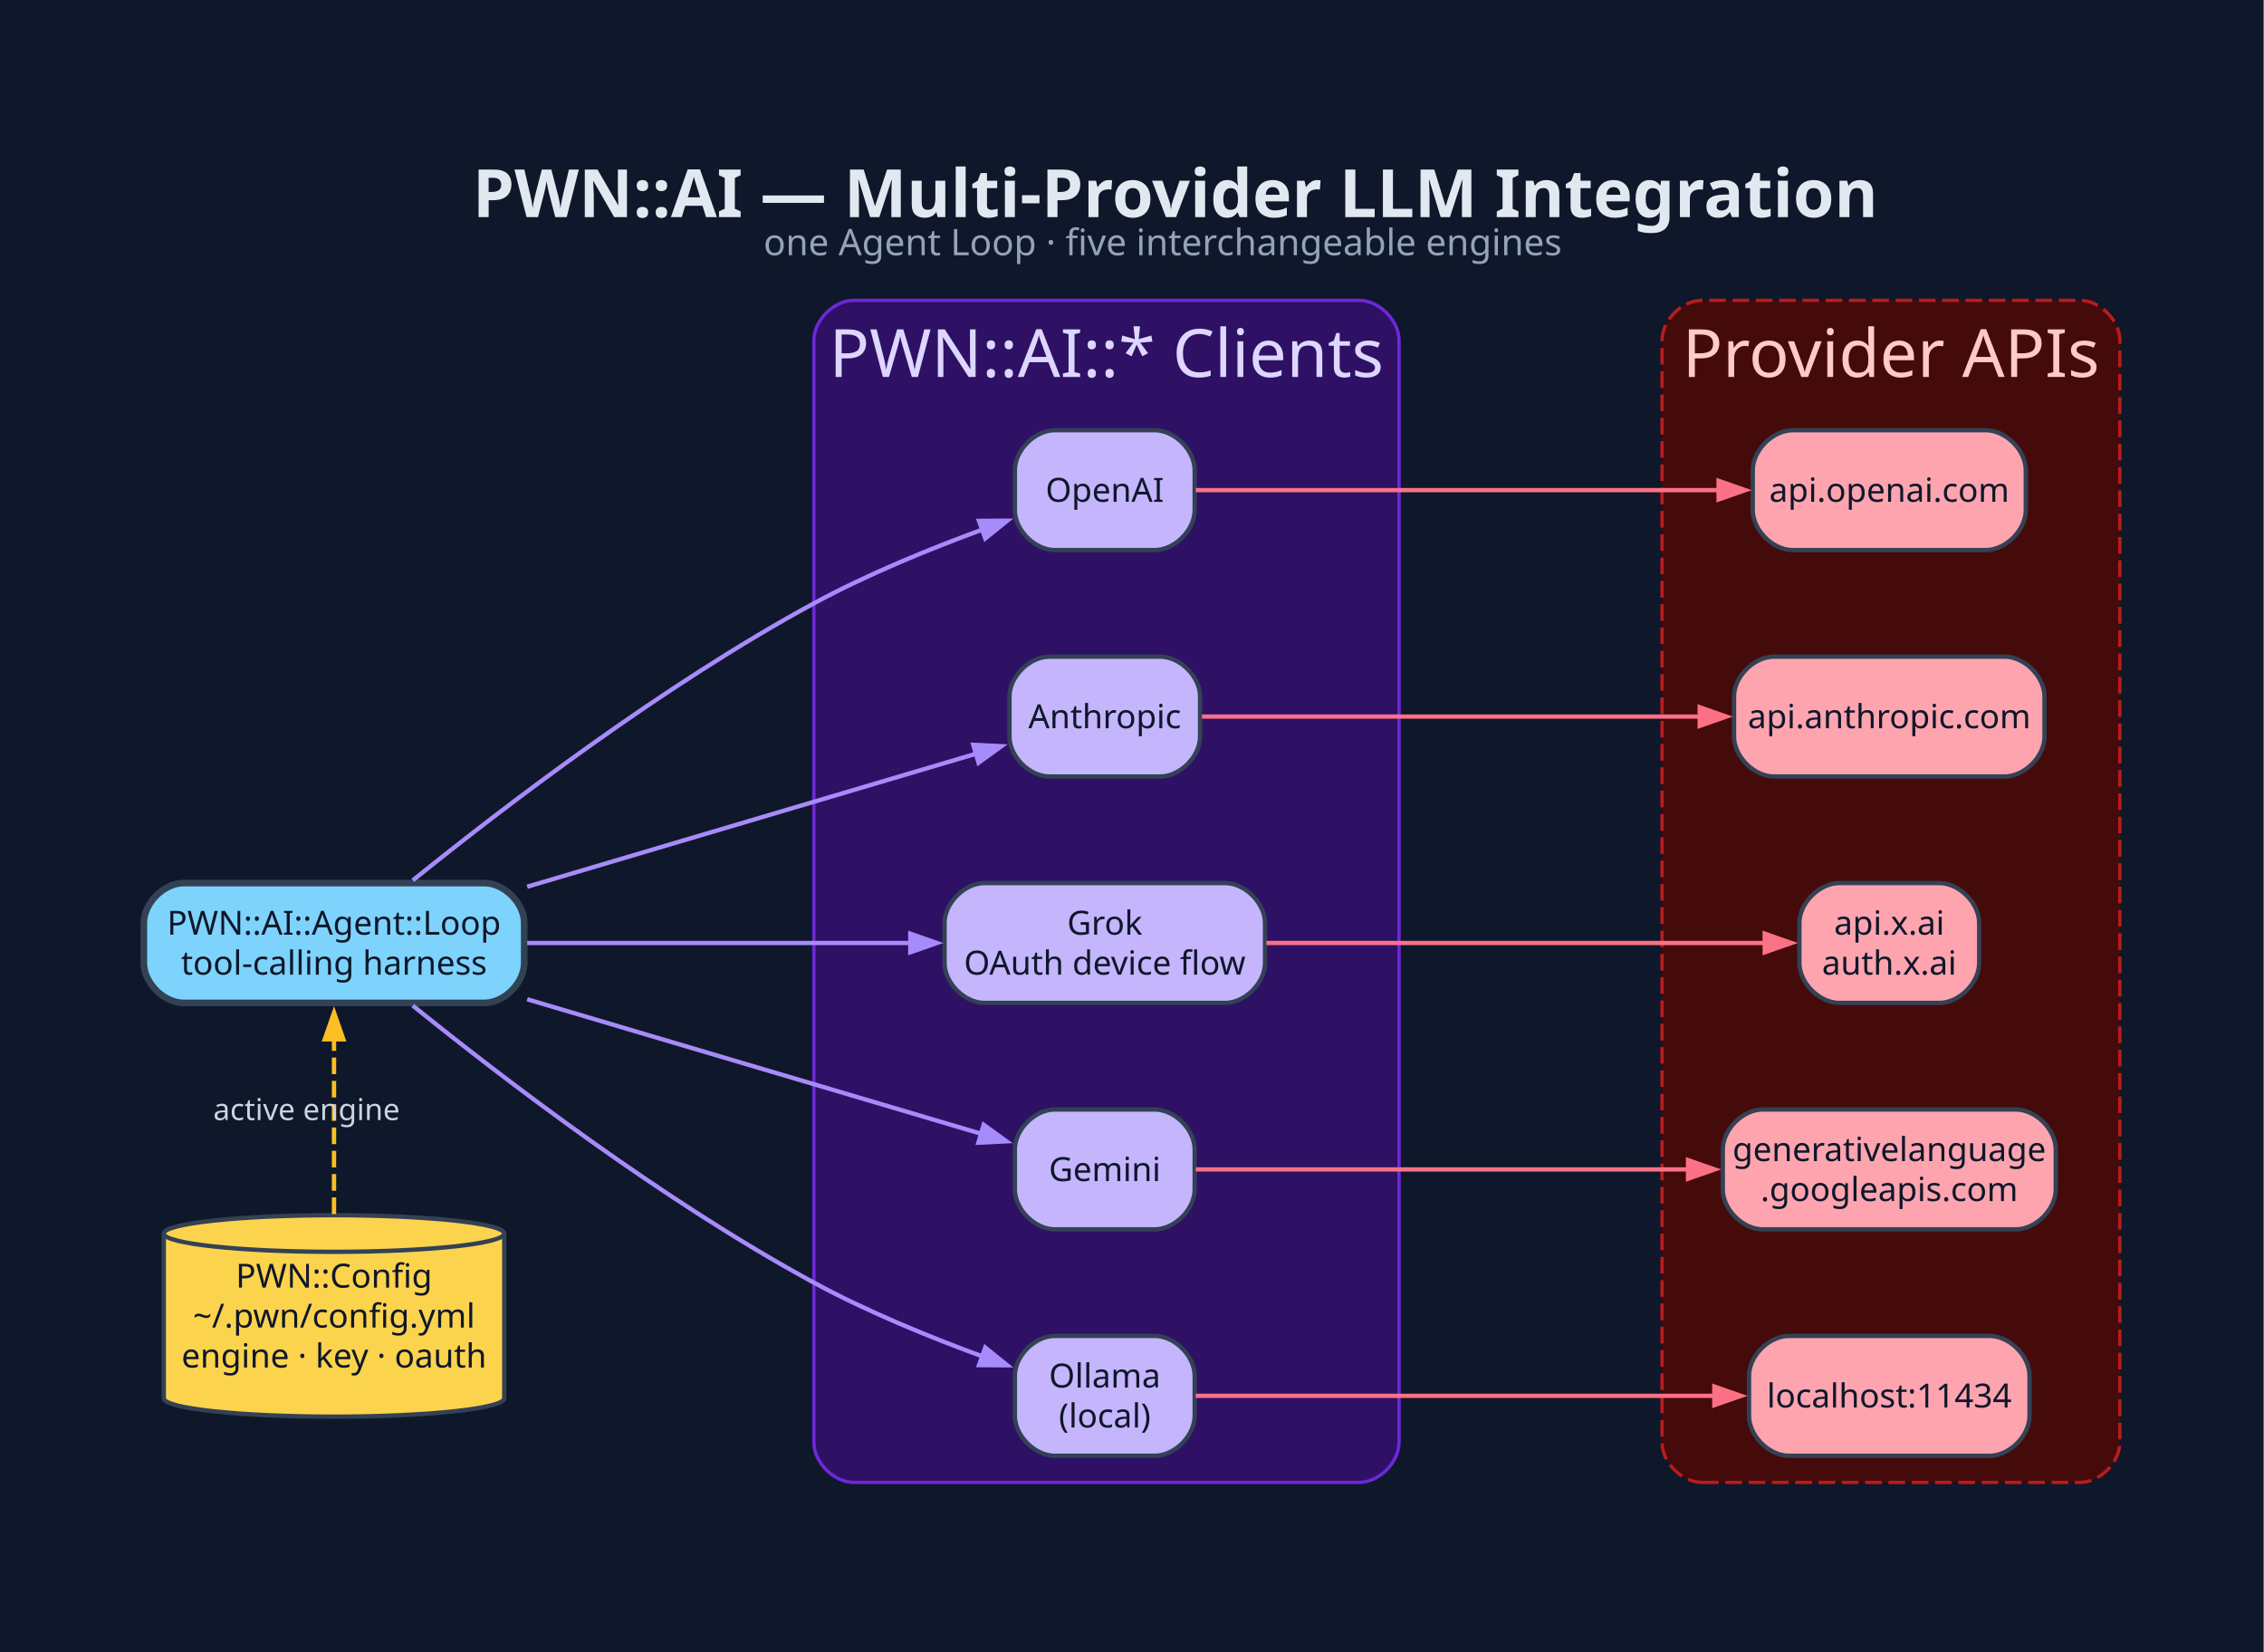
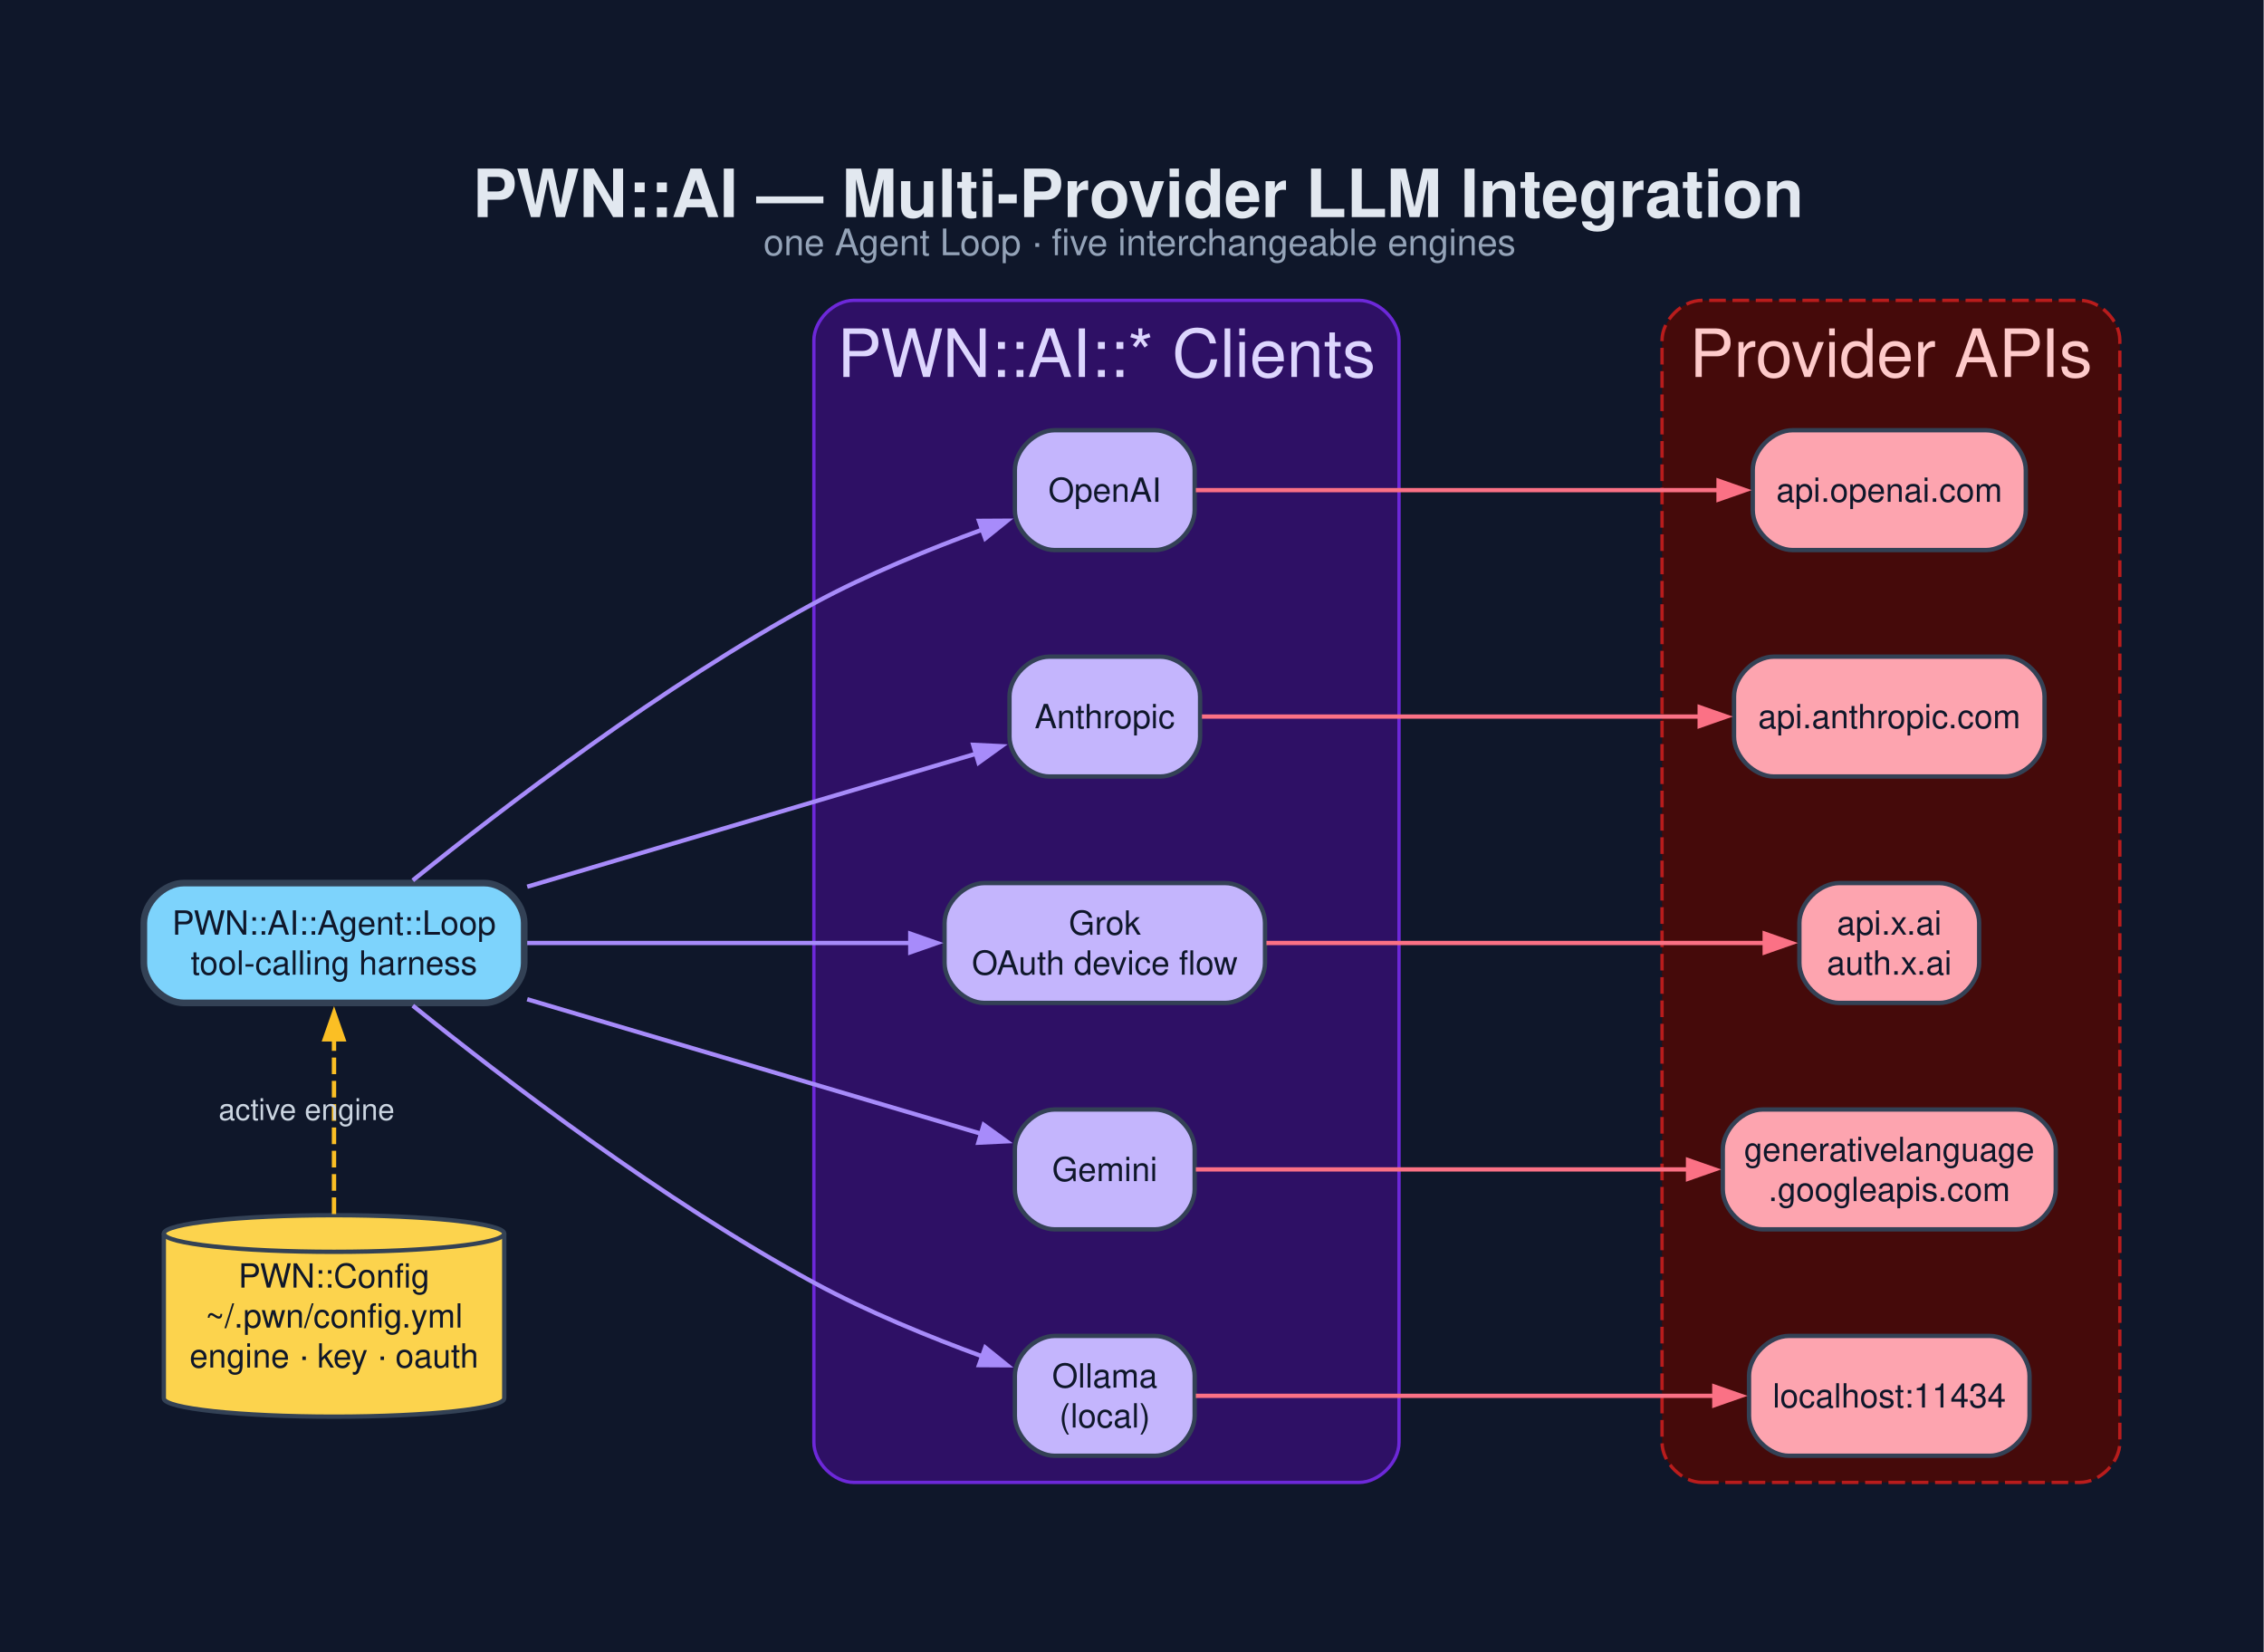
<svg xmlns="http://www.w3.org/2000/svg" width="680pt" height="496pt" viewBox="0.00 0.00 680.00 496.00">
  <g id="graph0" class="graph" transform="scale(1 1) rotate(0) translate(43.2 453.2)">
    <polygon fill="#0f172a" stroke="none" points="-43.2,43.2 -43.2,-453.2 636.7,-453.2 636.7,43.2 -43.2,43.2" />
-     <text xml:space="preserve" text-anchor="start" x="98.75" y="-388" font-family="sans-Serif" font-weight="bold" font-size="20.00" fill="#e2e8f0">PWN::AI — Multi-Provider LLM Integration</text>
-     <text xml:space="preserve" text-anchor="start" x="186.12" y="-376.55" font-family="sans-Serif" font-size="11.00" fill="#94a3b8">one Agent Loop · five interchangeable engines</text>
+     <text xml:space="preserve" text-anchor="start" x="98.75" y="-388" font-family="Helvetica,sans-Serif" font-weight="bold" font-size="20.00" fill="#e2e8f0">PWN::AI — Multi-Provider LLM Integration</text>
+     <text xml:space="preserve" text-anchor="start" x="186.12" y="-376.55" font-family="Helvetica,sans-Serif" font-size="11.00" fill="#94a3b8">one Agent Loop · five interchangeable engines</text>
    <g id="clust1" class="cluster">
      <path fill="#2e1065" stroke="#6d28d9" d="M213.25,-8C213.25,-8 365,-8 365,-8 371,-8 377,-14 377,-20 377,-20 377,-351 377,-351 377,-357 371,-363 365,-363 365,-363 213.25,-363 213.25,-363 207.25,-363 201.25,-357 201.25,-351 201.25,-351 201.25,-20 201.25,-20 201.25,-14 207.25,-8 213.25,-8" />
-       <text xml:space="preserve" text-anchor="middle" x="289.12" y="-340" font-family="sans-Serif" font-size="20.00" fill="#ddd6fe">PWN::AI::* Clients</text>
+       <text xml:space="preserve" text-anchor="middle" x="289.12" y="-340" font-family="Helvetica,sans-Serif" font-size="20.00" fill="#ddd6fe">PWN::AI::* Clients</text>
    </g>
    <g id="clust3" class="cluster">
      <path fill="#450a0a" stroke="#b91c1c" stroke-dasharray="5,2" d="M468,-8C468,-8 581.5,-8 581.5,-8 587.5,-8 593.5,-14 593.5,-20 593.5,-20 593.5,-351 593.5,-351 593.5,-357 587.5,-363 581.5,-363 581.5,-363 468,-363 468,-363 462,-363 456,-357 456,-351 456,-351 456,-20 456,-20 456,-14 462,-8 468,-8" />
-       <text xml:space="preserve" text-anchor="middle" x="524.75" y="-340" font-family="sans-Serif" font-size="20.00" fill="#fecaca">Provider APIs</text>
+       <text xml:space="preserve" text-anchor="middle" x="524.75" y="-340" font-family="Helvetica,sans-Serif" font-size="20.00" fill="#fecaca">Provider APIs</text>
    </g>
    <g id="node1" class="node">
      <path fill="#7dd3fc" stroke="#334155" stroke-width="2" d="M102.25,-188C102.25,-188 12,-188 12,-188 6,-188 0,-182 0,-176 0,-176 0,-164 0,-164 0,-158 6,-152 12,-152 12,-152 102.25,-152 102.25,-152 108.25,-152 114.25,-158 114.25,-164 114.25,-164 114.25,-176 114.25,-176 114.25,-182 108.25,-188 102.25,-188" />
-       <text xml:space="preserve" text-anchor="middle" x="57.12" y="-172.5" font-family="sans-Serif" font-size="10.00" fill="#0f172a">PWN::AI::Agent::Loop</text>
-       <text xml:space="preserve" text-anchor="middle" x="57.12" y="-160.5" font-family="sans-Serif" font-size="10.00" fill="#0f172a">tool-calling harness</text>
+       <text xml:space="preserve" text-anchor="middle" x="57.12" y="-172.5" font-family="Helvetica,sans-Serif" font-size="10.00" fill="#0f172a">PWN::AI::Agent::Loop</text>
+       <text xml:space="preserve" text-anchor="middle" x="57.12" y="-160.5" font-family="Helvetica,sans-Serif" font-size="10.00" fill="#0f172a">tool-calling harness</text>
    </g>
    <g id="node2" class="node">
      <path fill="#c4b5fd" stroke="#334155" stroke-width="1.3" d="M303.62,-324C303.62,-324 273.62,-324 273.62,-324 267.62,-324 261.62,-318 261.62,-312 261.62,-312 261.62,-300 261.62,-300 261.62,-294 267.62,-288 273.62,-288 273.62,-288 303.62,-288 303.62,-288 309.62,-288 315.62,-294 315.62,-300 315.62,-300 315.62,-312 315.62,-312 315.62,-318 309.62,-324 303.62,-324" />
-       <text xml:space="preserve" text-anchor="middle" x="288.62" y="-302.5" font-family="sans-Serif" font-size="10.00" fill="#0f172a">OpenAI</text>
+       <text xml:space="preserve" text-anchor="middle" x="288.62" y="-302.5" font-family="Helvetica,sans-Serif" font-size="10.00" fill="#0f172a">OpenAI</text>
    </g>
    <g id="edge1" class="edge">
      <path fill="none" stroke="#a78bfa" stroke-width="1.3" d="M80.78,-188.81C108.07,-210.83 155.92,-247.41 201.25,-272 217.35,-280.74 236.19,-288.42 252.15,-294.26" />
      <polygon fill="#a78bfa" stroke="#a78bfa" stroke-width="1.3" points="250.85,-296.77 259.33,-296.82 252.73,-291.49 250.85,-296.77" />
    </g>
    <g id="node3" class="node">
      <path fill="#c4b5fd" stroke="#334155" stroke-width="1.3" d="M305.25,-256C305.25,-256 272,-256 272,-256 266,-256 260,-250 260,-244 260,-244 260,-232 260,-232 260,-226 266,-220 272,-220 272,-220 305.25,-220 305.25,-220 311.25,-220 317.25,-226 317.25,-232 317.25,-232 317.25,-244 317.25,-244 317.25,-250 311.25,-256 305.25,-256" />
-       <text xml:space="preserve" text-anchor="middle" x="288.62" y="-234.5" font-family="sans-Serif" font-size="10.00" fill="#0f172a">Anthropic</text>
+       <text xml:space="preserve" text-anchor="middle" x="288.62" y="-234.5" font-family="Helvetica,sans-Serif" font-size="10.00" fill="#0f172a">Anthropic</text>
    </g>
    <g id="edge2" class="edge">
      <path fill="none" stroke="#a78bfa" stroke-width="1.3" d="M115.15,-186.9C157.31,-199.39 213.54,-216.05 250.15,-226.9" />
      <polygon fill="#a78bfa" stroke="#a78bfa" stroke-width="1.3" points="249.12,-229.51 257.59,-229.1 250.71,-224.14 249.12,-229.51" />
    </g>
    <g id="node4" class="node">
      <path fill="#c4b5fd" stroke="#334155" stroke-width="1.3" d="M324.75,-188C324.75,-188 252.5,-188 252.5,-188 246.5,-188 240.5,-182 240.5,-176 240.5,-176 240.5,-164 240.5,-164 240.5,-158 246.5,-152 252.5,-152 252.5,-152 324.75,-152 324.75,-152 330.75,-152 336.75,-158 336.75,-164 336.75,-164 336.75,-176 336.75,-176 336.75,-182 330.75,-188 324.75,-188" />
-       <text xml:space="preserve" text-anchor="middle" x="288.62" y="-172.5" font-family="sans-Serif" font-size="10.00" fill="#0f172a">Grok</text>
-       <text xml:space="preserve" text-anchor="middle" x="288.62" y="-160.5" font-family="sans-Serif" font-size="10.00" fill="#0f172a">OAuth device flow</text>
+       <text xml:space="preserve" text-anchor="middle" x="288.62" y="-172.5" font-family="Helvetica,sans-Serif" font-size="10.00" fill="#0f172a">Grok</text>
+       <text xml:space="preserve" text-anchor="middle" x="288.62" y="-160.5" font-family="Helvetica,sans-Serif" font-size="10.00" fill="#0f172a">OAuth device flow</text>
    </g>
    <g id="edge3" class="edge">
      <path fill="none" stroke="#a78bfa" stroke-width="1.3" d="M115.15,-170C150.34,-170 195.32,-170 230.53,-170" />
      <polygon fill="#a78bfa" stroke="#a78bfa" stroke-width="1.3" points="230.21,-172.8 238.21,-170 230.21,-167.2 230.21,-172.8" />
    </g>
    <g id="node5" class="node">
      <path fill="#c4b5fd" stroke="#334155" stroke-width="1.3" d="M303.62,-120C303.62,-120 273.62,-120 273.62,-120 267.62,-120 261.62,-114 261.62,-108 261.62,-108 261.62,-96 261.62,-96 261.62,-90 267.62,-84 273.62,-84 273.62,-84 303.62,-84 303.62,-84 309.62,-84 315.62,-90 315.62,-96 315.62,-96 315.62,-108 315.62,-108 315.62,-114 309.62,-120 303.62,-120" />
-       <text xml:space="preserve" text-anchor="middle" x="288.62" y="-98.5" font-family="sans-Serif" font-size="10.00" fill="#0f172a">Gemini</text>
+       <text xml:space="preserve" text-anchor="middle" x="288.62" y="-98.5" font-family="Helvetica,sans-Serif" font-size="10.00" fill="#0f172a">Gemini</text>
    </g>
    <g id="edge4" class="edge">
      <path fill="none" stroke="#a78bfa" stroke-width="1.3" d="M115.15,-153.1C157.92,-140.43 215.17,-123.47 251.73,-112.64" />
      <polygon fill="#a78bfa" stroke="#a78bfa" stroke-width="1.3" points="252.25,-115.4 259.12,-110.44 250.66,-110.03 252.25,-115.4" />
    </g>
    <g id="node6" class="node">
      <path fill="#c4b5fd" stroke="#334155" stroke-width="1.3" d="M303.62,-52C303.62,-52 273.62,-52 273.62,-52 267.62,-52 261.62,-46 261.62,-40 261.62,-40 261.62,-28 261.62,-28 261.62,-22 267.62,-16 273.62,-16 273.62,-16 303.62,-16 303.62,-16 309.62,-16 315.62,-22 315.62,-28 315.62,-28 315.62,-40 315.62,-40 315.62,-46 309.62,-52 303.62,-52" />
-       <text xml:space="preserve" text-anchor="middle" x="288.62" y="-36.5" font-family="sans-Serif" font-size="10.00" fill="#0f172a">Ollama</text>
-       <text xml:space="preserve" text-anchor="middle" x="288.62" y="-24.5" font-family="sans-Serif" font-size="10.00" fill="#0f172a">(local)</text>
+       <text xml:space="preserve" text-anchor="middle" x="288.62" y="-36.5" font-family="Helvetica,sans-Serif" font-size="10.00" fill="#0f172a">Ollama</text>
+       <text xml:space="preserve" text-anchor="middle" x="288.62" y="-24.5" font-family="Helvetica,sans-Serif" font-size="10.00" fill="#0f172a">(local)</text>
    </g>
    <g id="edge5" class="edge">
      <path fill="none" stroke="#a78bfa" stroke-width="1.3" d="M80.78,-151.19C108.07,-129.17 155.92,-92.59 201.25,-68 217.35,-59.26 236.19,-51.58 252.15,-45.74" />
      <polygon fill="#a78bfa" stroke="#a78bfa" stroke-width="1.3" points="252.73,-48.51 259.33,-43.18 250.85,-43.23 252.73,-48.51" />
    </g>
    <g id="node7" class="node">
      <path fill="#fda4af" stroke="#334155" stroke-width="1.3" d="M553.25,-324C553.25,-324 495.25,-324 495.25,-324 489.25,-324 483.25,-318 483.25,-312 483.25,-312 483.25,-300 483.25,-300 483.25,-294 489.25,-288 495.25,-288 495.25,-288 553.25,-288 553.25,-288 559.25,-288 565.25,-294 565.25,-300 565.25,-300 565.25,-312 565.25,-312 565.25,-318 559.25,-324 553.25,-324" />
-       <text xml:space="preserve" text-anchor="middle" x="524.25" y="-302.5" font-family="sans-Serif" font-size="10.00" fill="#0f172a">api.openai.com</text>
+       <text xml:space="preserve" text-anchor="middle" x="524.25" y="-302.5" font-family="Helvetica,sans-Serif" font-size="10.00" fill="#0f172a">api.openai.com</text>
    </g>
    <g id="edge6" class="edge">
      <path fill="none" stroke="#fb7185" stroke-width="1.3" d="M315.97,-306C353.96,-306 424.85,-306 473.03,-306" />
      <polygon fill="#fb7185" stroke="#fb7185" stroke-width="1.3" points="472.98,-308.8 480.98,-306 472.98,-303.2 472.98,-308.8" />
    </g>
    <g id="node8" class="node">
      <path fill="#fda4af" stroke="#334155" stroke-width="1.3" d="M558.88,-256C558.88,-256 489.62,-256 489.62,-256 483.62,-256 477.62,-250 477.62,-244 477.62,-244 477.62,-232 477.62,-232 477.62,-226 483.62,-220 489.62,-220 489.62,-220 558.88,-220 558.88,-220 564.88,-220 570.88,-226 570.88,-232 570.88,-232 570.88,-244 570.88,-244 570.88,-250 564.88,-256 558.88,-256" />
-       <text xml:space="preserve" text-anchor="middle" x="524.25" y="-234.5" font-family="sans-Serif" font-size="10.00" fill="#0f172a">api.anthropic.com</text>
+       <text xml:space="preserve" text-anchor="middle" x="524.25" y="-234.5" font-family="Helvetica,sans-Serif" font-size="10.00" fill="#0f172a">api.anthropic.com</text>
    </g>
    <g id="edge7" class="edge">
      <path fill="none" stroke="#fb7185" stroke-width="1.3" d="M317.81,-238C354.74,-238 420.36,-238 467.51,-238" />
      <polygon fill="#fb7185" stroke="#fb7185" stroke-width="1.3" points="467.31,-240.8 475.31,-238 467.31,-235.2 467.31,-240.8" />
    </g>
    <g id="node9" class="node">
      <path fill="#fda4af" stroke="#334155" stroke-width="1.3" d="M539.25,-188C539.25,-188 509.25,-188 509.25,-188 503.25,-188 497.25,-182 497.25,-176 497.25,-176 497.25,-164 497.25,-164 497.25,-158 503.25,-152 509.25,-152 509.25,-152 539.25,-152 539.25,-152 545.25,-152 551.25,-158 551.25,-164 551.25,-164 551.25,-176 551.25,-176 551.25,-182 545.25,-188 539.25,-188" />
-       <text xml:space="preserve" text-anchor="middle" x="524.25" y="-172.5" font-family="sans-Serif" font-size="10.00" fill="#0f172a">api.x.ai</text>
-       <text xml:space="preserve" text-anchor="middle" x="524.25" y="-160.5" font-family="sans-Serif" font-size="10.00" fill="#0f172a">auth.x.ai</text>
+       <text xml:space="preserve" text-anchor="middle" x="524.25" y="-172.5" font-family="Helvetica,sans-Serif" font-size="10.00" fill="#0f172a">api.x.ai</text>
+       <text xml:space="preserve" text-anchor="middle" x="524.25" y="-160.5" font-family="Helvetica,sans-Serif" font-size="10.00" fill="#0f172a">auth.x.ai</text>
    </g>
    <g id="edge8" class="edge">
      <path fill="none" stroke="#fb7185" stroke-width="1.3" d="M337.18,-170C381.49,-170 446.6,-170 486.89,-170" />
      <polygon fill="#fb7185" stroke="#fb7185" stroke-width="1.3" points="486.84,-172.8 494.84,-170 486.84,-167.2 486.84,-172.8" />
    </g>
    <g id="node10" class="node">
      <path fill="#fda4af" stroke="#334155" stroke-width="1.3" d="M562.25,-120C562.25,-120 486.25,-120 486.25,-120 480.25,-120 474.25,-114 474.25,-108 474.25,-108 474.25,-96 474.25,-96 474.25,-90 480.25,-84 486.25,-84 486.25,-84 562.25,-84 562.25,-84 568.25,-84 574.25,-90 574.25,-96 574.25,-96 574.25,-108 574.25,-108 574.25,-114 568.25,-120 562.25,-120" />
-       <text xml:space="preserve" text-anchor="middle" x="524.25" y="-104.5" font-family="sans-Serif" font-size="10.00" fill="#0f172a">generativelanguage</text>
-       <text xml:space="preserve" text-anchor="middle" x="524.25" y="-92.5" font-family="sans-Serif" font-size="10.00" fill="#0f172a">.googleapis.com</text>
+       <text xml:space="preserve" text-anchor="middle" x="524.25" y="-104.5" font-family="Helvetica,sans-Serif" font-size="10.00" fill="#0f172a">generativelanguage</text>
+       <text xml:space="preserve" text-anchor="middle" x="524.25" y="-92.5" font-family="Helvetica,sans-Serif" font-size="10.00" fill="#0f172a">.googleapis.com</text>
    </g>
    <g id="edge9" class="edge">
      <path fill="none" stroke="#fb7185" stroke-width="1.3" d="M315.97,-102C351.62,-102 416.24,-102 463.88,-102" />
      <polygon fill="#fb7185" stroke="#fb7185" stroke-width="1.3" points="463.81,-104.8 471.81,-102 463.81,-99.2 463.81,-104.8" />
    </g>
    <g id="node11" class="node">
      <path fill="#fda4af" stroke="#334155" stroke-width="1.3" d="M554.38,-52C554.38,-52 494.12,-52 494.12,-52 488.12,-52 482.12,-46 482.12,-40 482.12,-40 482.12,-28 482.12,-28 482.12,-22 488.12,-16 494.12,-16 494.12,-16 554.38,-16 554.38,-16 560.38,-16 566.38,-22 566.38,-28 566.38,-28 566.38,-40 566.38,-40 566.38,-46 560.38,-52 554.38,-52" />
-       <text xml:space="preserve" text-anchor="middle" x="524.25" y="-30.5" font-family="sans-Serif" font-size="10.00" fill="#0f172a">localhost:11434</text>
+       <text xml:space="preserve" text-anchor="middle" x="524.25" y="-30.5" font-family="Helvetica,sans-Serif" font-size="10.00" fill="#0f172a">localhost:11434</text>
    </g>
    <g id="edge10" class="edge">
      <path fill="none" stroke="#fb7185" stroke-width="1.3" d="M315.97,-34C353.63,-34 423.6,-34 471.75,-34" />
      <polygon fill="#fb7185" stroke="#fb7185" stroke-width="1.3" points="471.71,-36.8 479.71,-34 471.71,-31.2 471.71,-36.8" />
    </g>
    <g id="node12" class="node">
      <path fill="#fcd34d" stroke="#334155" stroke-width="1.3" d="M108.25,-82.75C108.25,-85.78 85.33,-88.25 57.12,-88.25 28.92,-88.25 6,-85.78 6,-82.75 6,-82.75 6,-33.25 6,-33.25 6,-30.22 28.92,-27.75 57.12,-27.75 85.33,-27.75 108.25,-30.22 108.25,-33.25 108.25,-33.25 108.25,-82.75 108.25,-82.75" />
      <path fill="none" stroke="#334155" stroke-width="1.3" d="M108.25,-82.75C108.25,-79.72 85.33,-77.25 57.12,-77.25 28.92,-77.25 6,-79.72 6,-82.75" />
-       <text xml:space="preserve" text-anchor="middle" x="57.12" y="-66.5" font-family="sans-Serif" font-size="10.00" fill="#0f172a">PWN::Config</text>
-       <text xml:space="preserve" text-anchor="middle" x="57.12" y="-54.5" font-family="sans-Serif" font-size="10.00" fill="#0f172a">~/.pwn/config.yml</text>
-       <text xml:space="preserve" text-anchor="middle" x="57.12" y="-42.5" font-family="sans-Serif" font-size="10.00" fill="#0f172a">engine · key · oauth</text>
+       <text xml:space="preserve" text-anchor="middle" x="57.12" y="-66.5" font-family="Helvetica,sans-Serif" font-size="10.00" fill="#0f172a">PWN::Config</text>
+       <text xml:space="preserve" text-anchor="middle" x="57.12" y="-54.5" font-family="Helvetica,sans-Serif" font-size="10.00" fill="#0f172a">~/.pwn/config.yml</text>
+       <text xml:space="preserve" text-anchor="middle" x="57.12" y="-42.5" font-family="Helvetica,sans-Serif" font-size="10.00" fill="#0f172a">engine · key · oauth</text>
    </g>
    <g id="edge11" class="edge">
      <path fill="none" stroke="#fbbf24" stroke-width="1.3" stroke-dasharray="5,2" d="M57.12,-88.6C57.12,-104.97 57.12,-125 57.12,-141.1" />
      <polygon fill="#fbbf24" stroke="#fbbf24" stroke-width="1.3" points="54.33,-141.06 57.13,-149.06 59.93,-141.06 54.33,-141.06" />
-       <text xml:space="preserve" text-anchor="middle" x="48.88" y="-116.83" font-family="sans-Serif" font-size="9.00" fill="#cbd5e1">active engine</text>
+       <text xml:space="preserve" text-anchor="middle" x="48.88" y="-116.83" font-family="Helvetica,sans-Serif" font-size="9.00" fill="#cbd5e1">active engine</text>
    </g>
  </g>
</svg>
